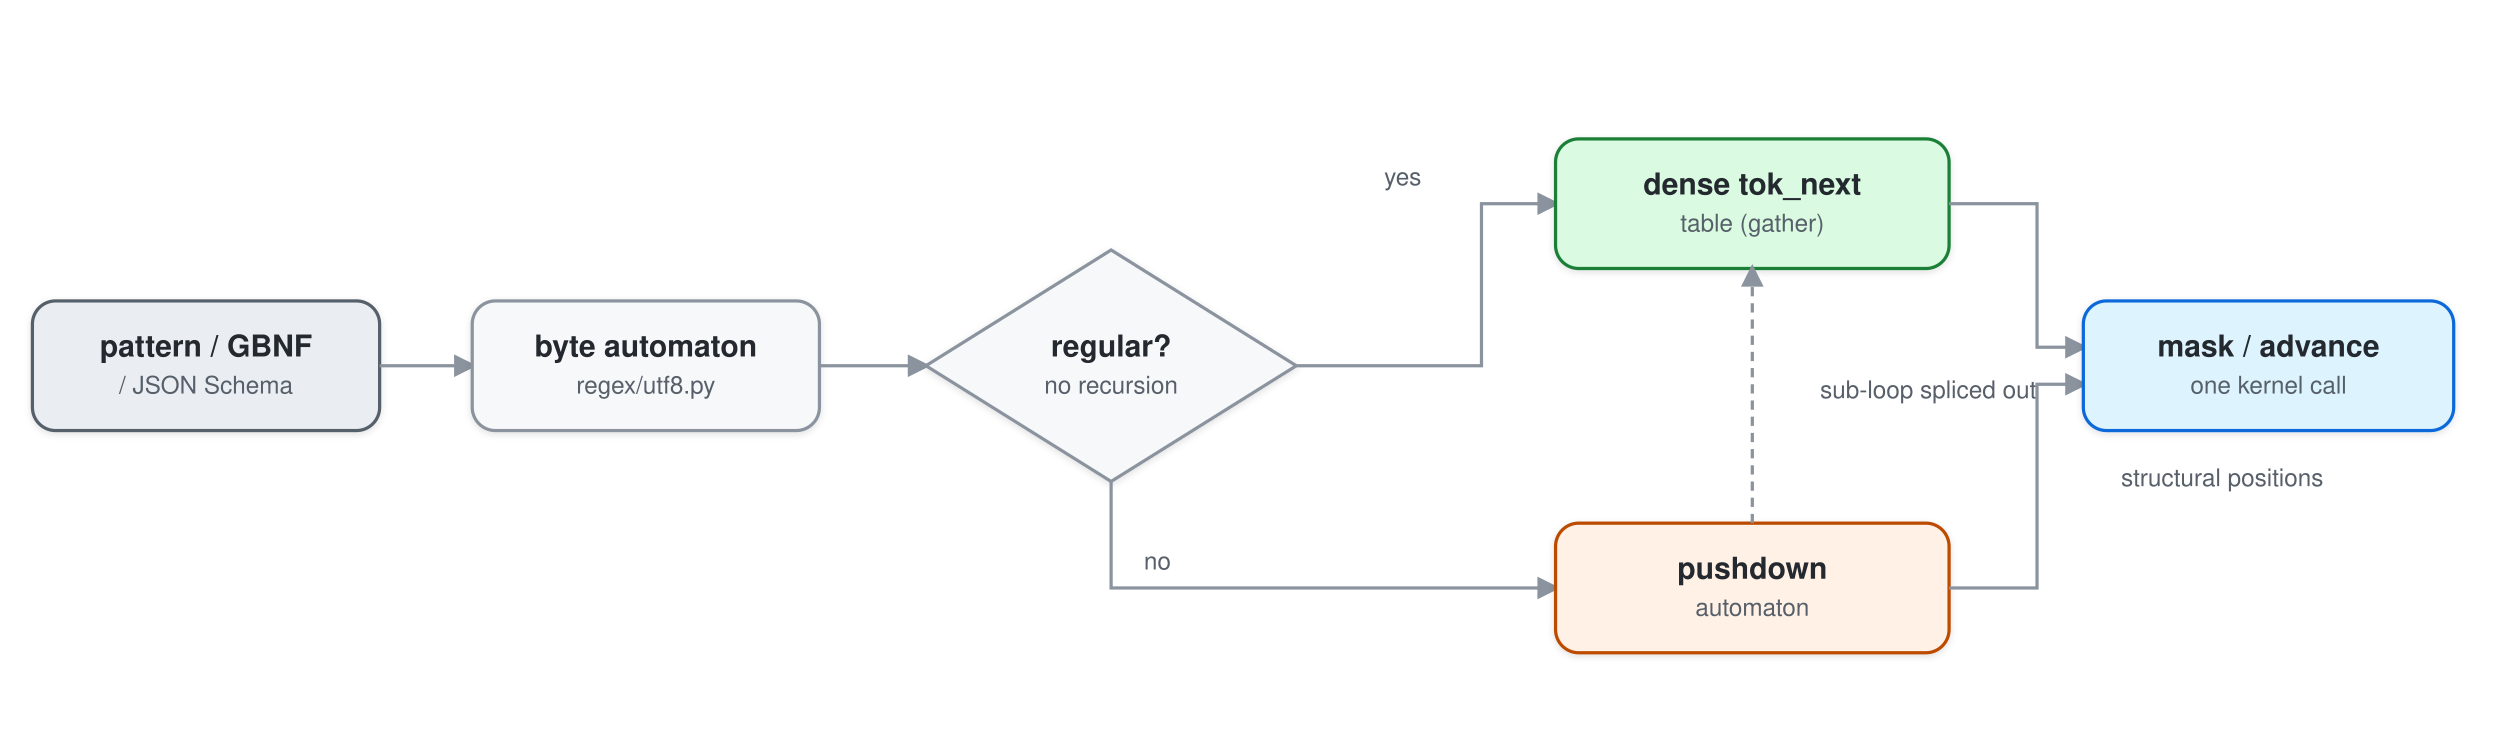
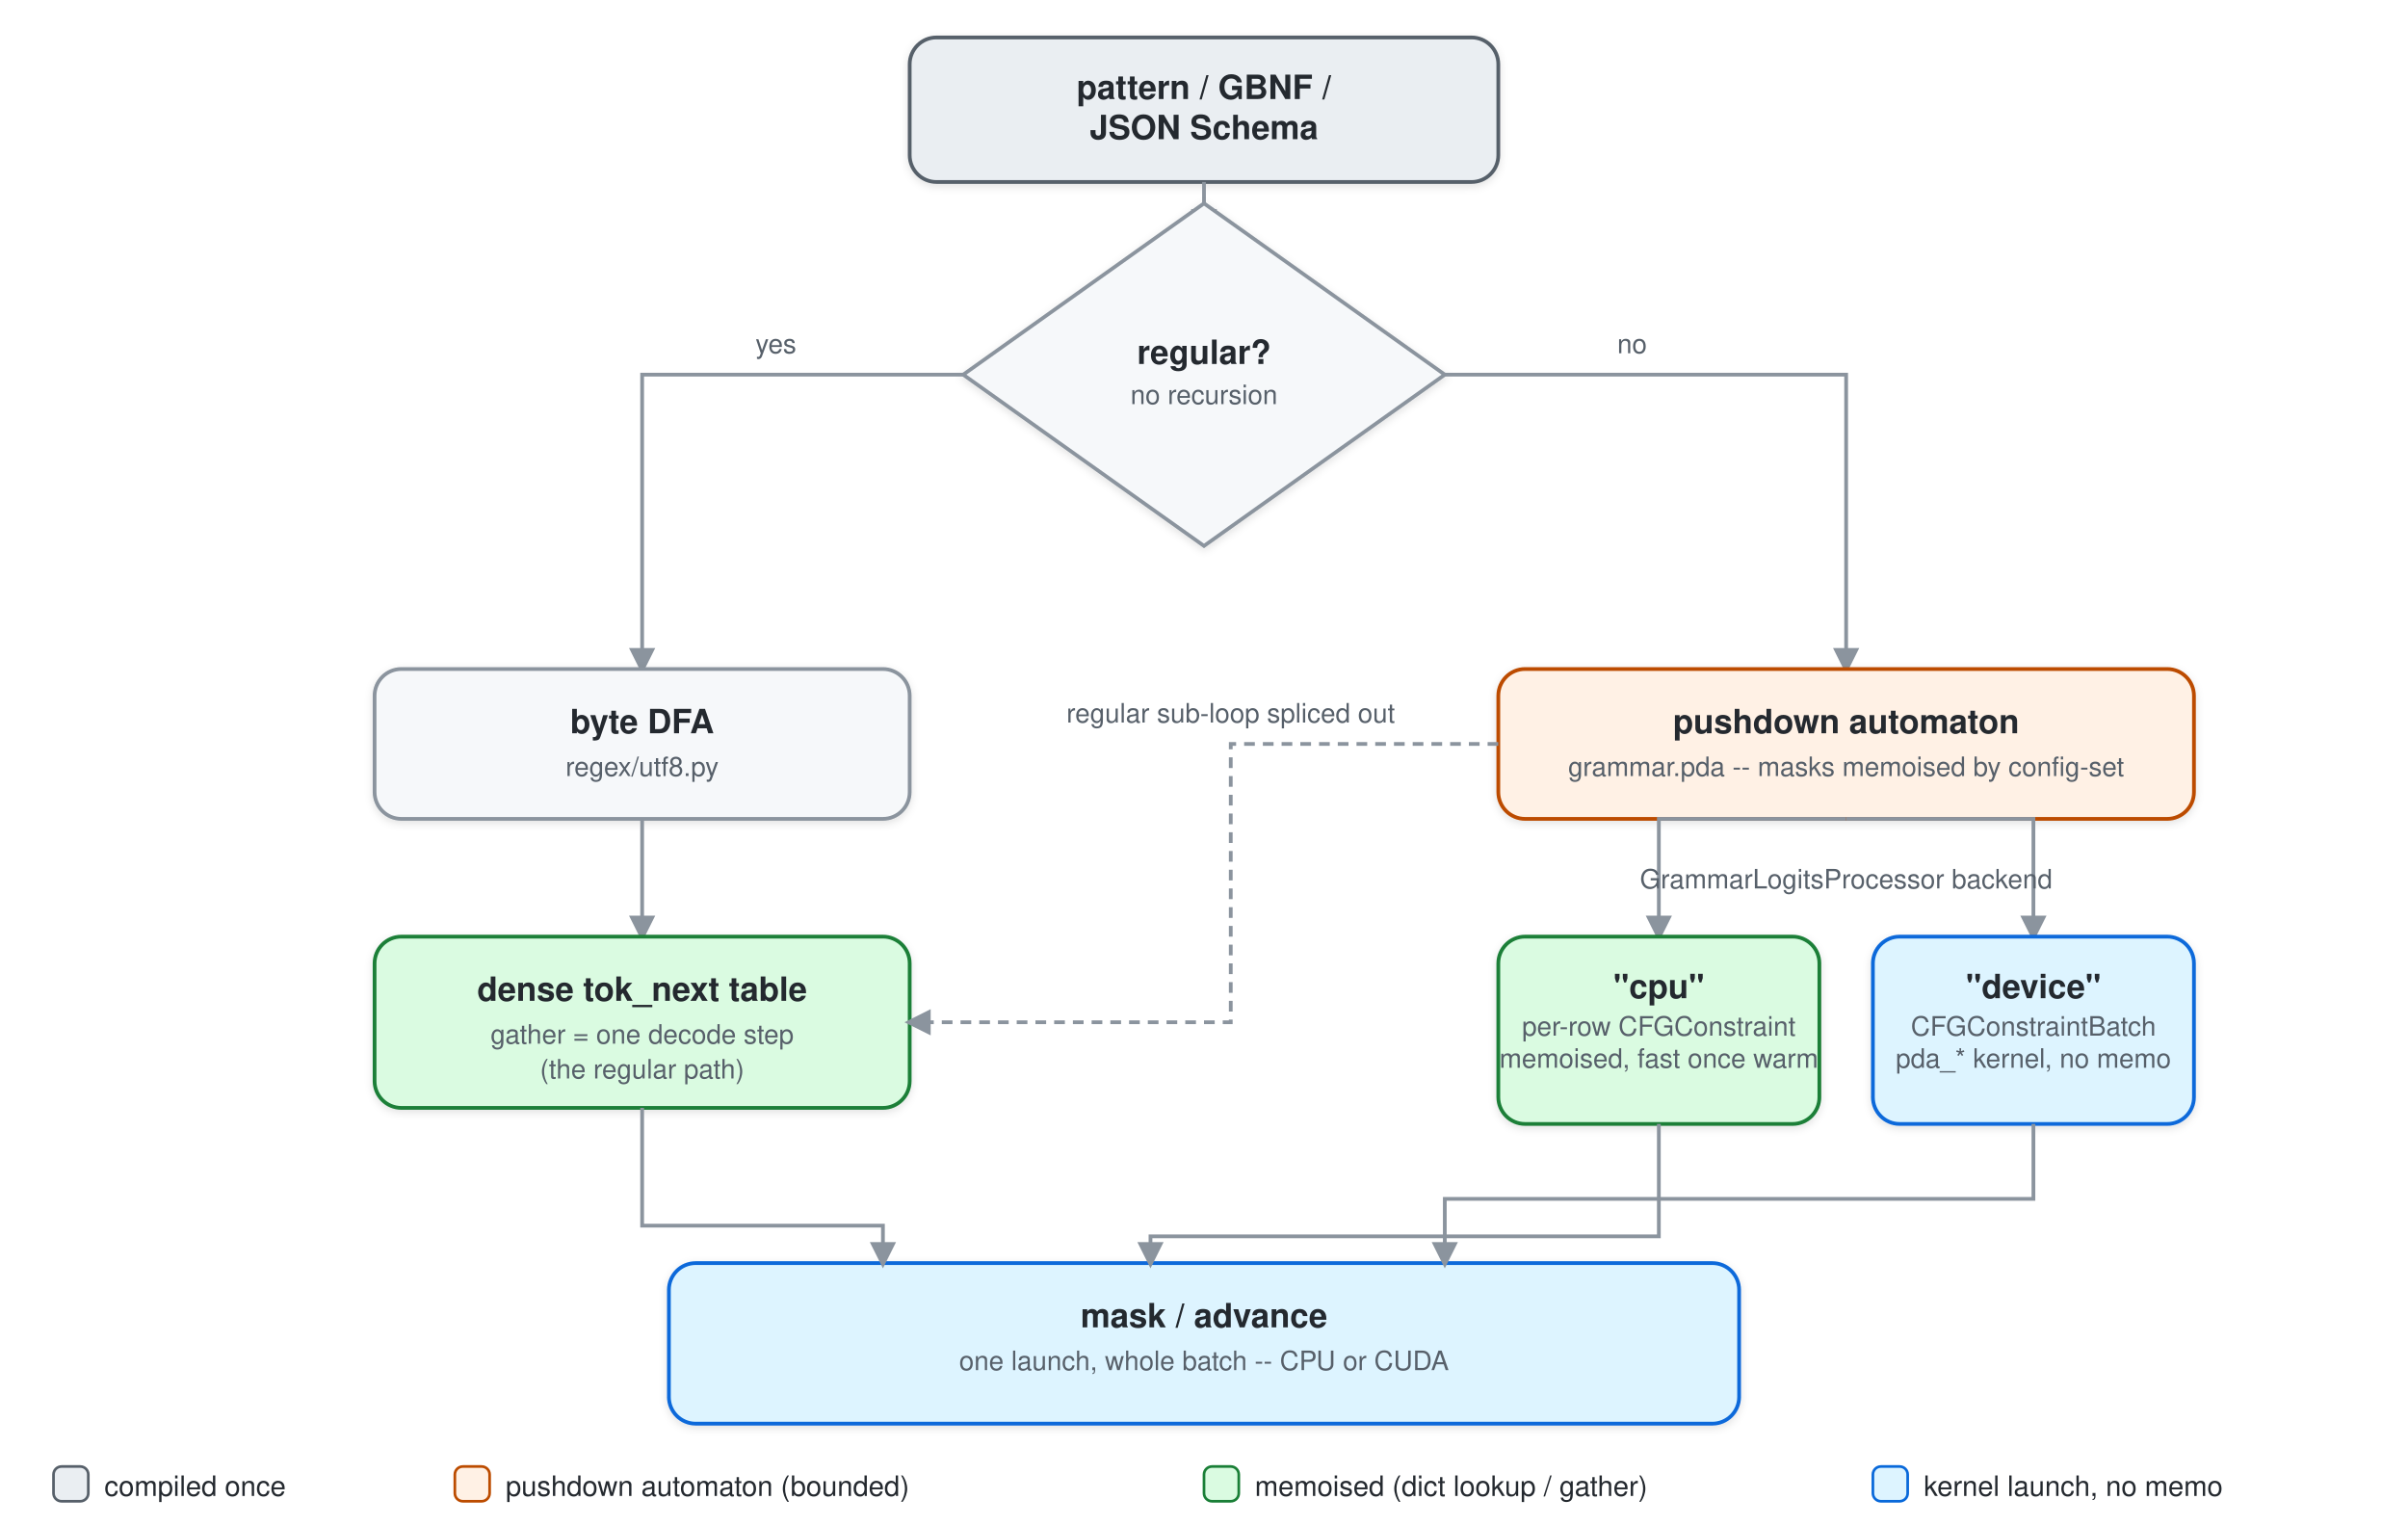
- <svg xmlns="http://www.w3.org/2000/svg" viewBox="0 0 1080 320" font-family="-apple-system,BlinkMacSystemFont,Segoe UI,Helvetica,Arial,sans-serif">
+ <svg xmlns="http://www.w3.org/2000/svg" viewBox="0 0 900 570" font-family="-apple-system,BlinkMacSystemFont,Segoe UI,Helvetica,Arial,sans-serif">
  <defs>
    <marker id="arrow-l" viewBox="0 0 10 10" refX="8" refY="5" markerWidth="7" markerHeight="7" orient="auto-start-reverse">
      <path d="M0,0 L10,5 L0,10 z" fill="#8b949e" />
    </marker>
    <filter id="shadow-l" x="-20%" y="-20%" width="140%" height="140%">
      <feDropShadow dx="0" dy="1" stdDeviation="1.5" flood-color="#1b1f24" flood-opacity="0.12" />
    </filter>
  </defs>
  <style>
    .box { stroke-width: 1.4; filter: url(#shadow-l); }
-     .lbl { font-size: 13px; font-weight: 600; fill: #24292f; text-anchor: middle; }
-     .sub { font-size: 10.5px; fill: #57606a; text-anchor: middle; }
+     .lbl { font-size: 12.5px; font-weight: 600; fill: #24292f; text-anchor: middle; }
+     .sub { font-size: 10px; fill: #57606a; text-anchor: middle; }
    .edge { stroke: #8b949e; stroke-width: 1.4; fill: none; marker-end: url(#arrow-l); }
    .edge-dash { stroke-dasharray: 4 3; }
-     .elbl { font-size: 10.5px; fill: #57606a; text-anchor: middle; }
+     .elbl { font-size: 10px; fill: #57606a; text-anchor: middle; }
+     .legend-t { font-size: 10.5px; fill: #24292f; }
  </style>
-   <rect class="box" x="14" y="130" width="150" height="56" rx="10" fill="#eaeef2" stroke="#57606a" />
-   <text class="lbl" x="89" y="154">pattern / GBNF</text>
-   <text class="sub" x="89" y="170">/ JSON Schema</text>
-   <path class="edge" d="M164,158 L204,158" />
-   <rect class="box" x="204" y="130" width="150" height="56" rx="10" fill="#f6f8fa" stroke="#8b949e" />
-   <text class="lbl" x="279" y="154">byte automaton</text>
-   <text class="sub" x="279" y="170">regex/utf8.py</text>
-   <path class="edge" d="M354,158 L400,158" />
-   <polygon class="box" points="480,108 560,158 480,208 400,158" fill="#f6f8fa" stroke="#8b949e" />
-   <text class="lbl" x="480" y="154" font-size="12.5">regular?</text>
-   <text class="sub" x="480" y="170">no recursion</text>
-   <path class="edge" d="M560,158 L640,158 L640,88 L672,88" />
-   <text class="elbl" x="606" y="80">yes</text>
-   <path class="edge" d="M480,208 L480,254 L672,254" />
-   <text class="elbl" x="500" y="246">no</text>
-   <rect class="box" x="672" y="60" width="170" height="56" rx="10" fill="#dafbe1" stroke="#1a7f37" />
-   <text class="lbl" x="757" y="84">dense tok_next</text>
-   <text class="sub" x="757" y="100">table (gather)</text>
-   <rect class="box" x="672" y="226" width="170" height="56" rx="10" fill="#fff1e5" stroke="#bc4c00" />
-   <text class="lbl" x="757" y="250">pushdown</text>
-   <text class="sub" x="757" y="266">automaton</text>
-   <path class="edge edge-dash" d="M757,226 L757,116" />
-   <text class="elbl" x="833" y="172">sub-loop spliced out</text>
-   <path class="edge" d="M842,88 L880,88 L880,150 L900,150" />
-   <path class="edge" d="M842,254 L880,254 L880,166 L900,166" />
-   <text class="elbl" x="960" y="210">structural positions</text>
-   <rect class="box" x="900" y="130" width="160" height="56" rx="10" fill="#ddf4ff" stroke="#0969da" />
-   <text class="lbl" x="980" y="154">mask / advance</text>
-   <text class="sub" x="980" y="170">one kernel call</text>
+   <rect class="box" x="340" y="14" width="220" height="54" rx="10" fill="#eaeef2" stroke="#57606a" />
+   <text class="lbl" x="450" y="37">pattern / GBNF /</text>
+   <text class="lbl" x="450" y="52">JSON Schema</text>
+   <path class="edge" d="M450,68 L450,86" />
+   <polygon class="box" points="360,140 450,76 540,140 450,204" fill="#f6f8fa" stroke="#8b949e" />
+   <text class="lbl" x="450" y="136" font-size="12">regular?</text>
+   <text class="sub" x="450" y="151">no recursion</text>
+   <path class="edge" d="M360,140 L240,140 L240,250" />
+   <text class="elbl" x="290" y="132">yes</text>
+   <path class="edge" d="M540,140 L690,140 L690,250" />
+   <text class="elbl" x="610" y="132">no</text>
+   <rect class="box" x="140" y="250" width="200" height="56" rx="10" fill="#f6f8fa" stroke="#8b949e" />
+   <text class="lbl" x="240" y="274">byte DFA</text>
+   <text class="sub" x="240" y="290">regex/utf8.py</text>
+   <path class="edge" d="M240,306 L240,350" />
+   <rect class="box" x="140" y="350" width="200" height="64" rx="10" fill="#dafbe1" stroke="#1a7f37" />
+   <text class="lbl" x="240" y="374">dense tok_next table</text>
+   <text class="sub" x="240" y="390">gather = one decode step</text>
+   <text class="sub" x="240" y="403">(the regular path)</text>
+   <rect class="box" x="560" y="250" width="260" height="56" rx="10" fill="#fff1e5" stroke="#bc4c00" />
+   <text class="lbl" x="690" y="274">pushdown automaton</text>
+   <text class="sub" x="690" y="290">grammar.pda -- masks memoised by config-set</text>
+   <path class="edge" d="M690,306 L620,306 L620,350" />
+   <path class="edge" d="M690,306 L760,306 L760,350" />
+   <text class="elbl" x="690" y="332">GrammarLogitsProcessor backend</text>
+   <rect class="box" x="560" y="350" width="120" height="70" rx="10" fill="#dafbe1" stroke="#1a7f37" />
+   <text class="lbl" x="620" y="373" font-size="11.5">"cpu"</text>
+   <text class="sub" x="620" y="387">per-row CFGConstraint</text>
+   <text class="sub" x="620" y="399">memoised, fast once warm</text>
+   <rect class="box" x="700" y="350" width="120" height="70" rx="10" fill="#ddf4ff" stroke="#0969da" />
+   <text class="lbl" x="760" y="373" font-size="11.5">"device"</text>
+   <text class="sub" x="760" y="387">CFGConstraintBatch</text>
+   <text class="sub" x="760" y="399">pda_* kernel, no memo</text>
+   <path class="edge edge-dash" d="M560,278 L460,278 L460,382 L340,382" />
+   <text class="elbl" x="460" y="270">regular sub-loop spliced out</text>
+   <rect class="box" x="250" y="472" width="400" height="60" rx="10" fill="#ddf4ff" stroke="#0969da" />
+   <text class="lbl" x="450" y="496">mask / advance</text>
+   <text class="sub" x="450" y="512">one launch, whole batch -- CPU or CUDA</text>
+   <path class="edge" d="M240,414 L240,458 L330,458 L330,472" />
+   <path class="edge" d="M620,420 L620,462 L430,462 L430,472" />
+   <path class="edge" d="M760,420 L760,448 L540,448 L540,472" />
+   <g transform="translate(20,548)">
+     <rect width="13" height="13" rx="3" fill="#eaeef2" stroke="#57606a" />
+     <text class="legend-t" x="19" y="11">compiled once</text>
+     <rect x="150" width="13" height="13" rx="3" fill="#fff1e5" stroke="#bc4c00" />
+     <text class="legend-t" x="169" y="11">pushdown automaton (bounded)</text>
+     <rect x="430" width="13" height="13" rx="3" fill="#dafbe1" stroke="#1a7f37" />
+     <text class="legend-t" x="449" y="11">memoised (dict lookup / gather)</text>
+     <rect x="680" width="13" height="13" rx="3" fill="#ddf4ff" stroke="#0969da" />
+     <text class="legend-t" x="699" y="11">kernel launch, no memo</text>
+   </g>
</svg>
